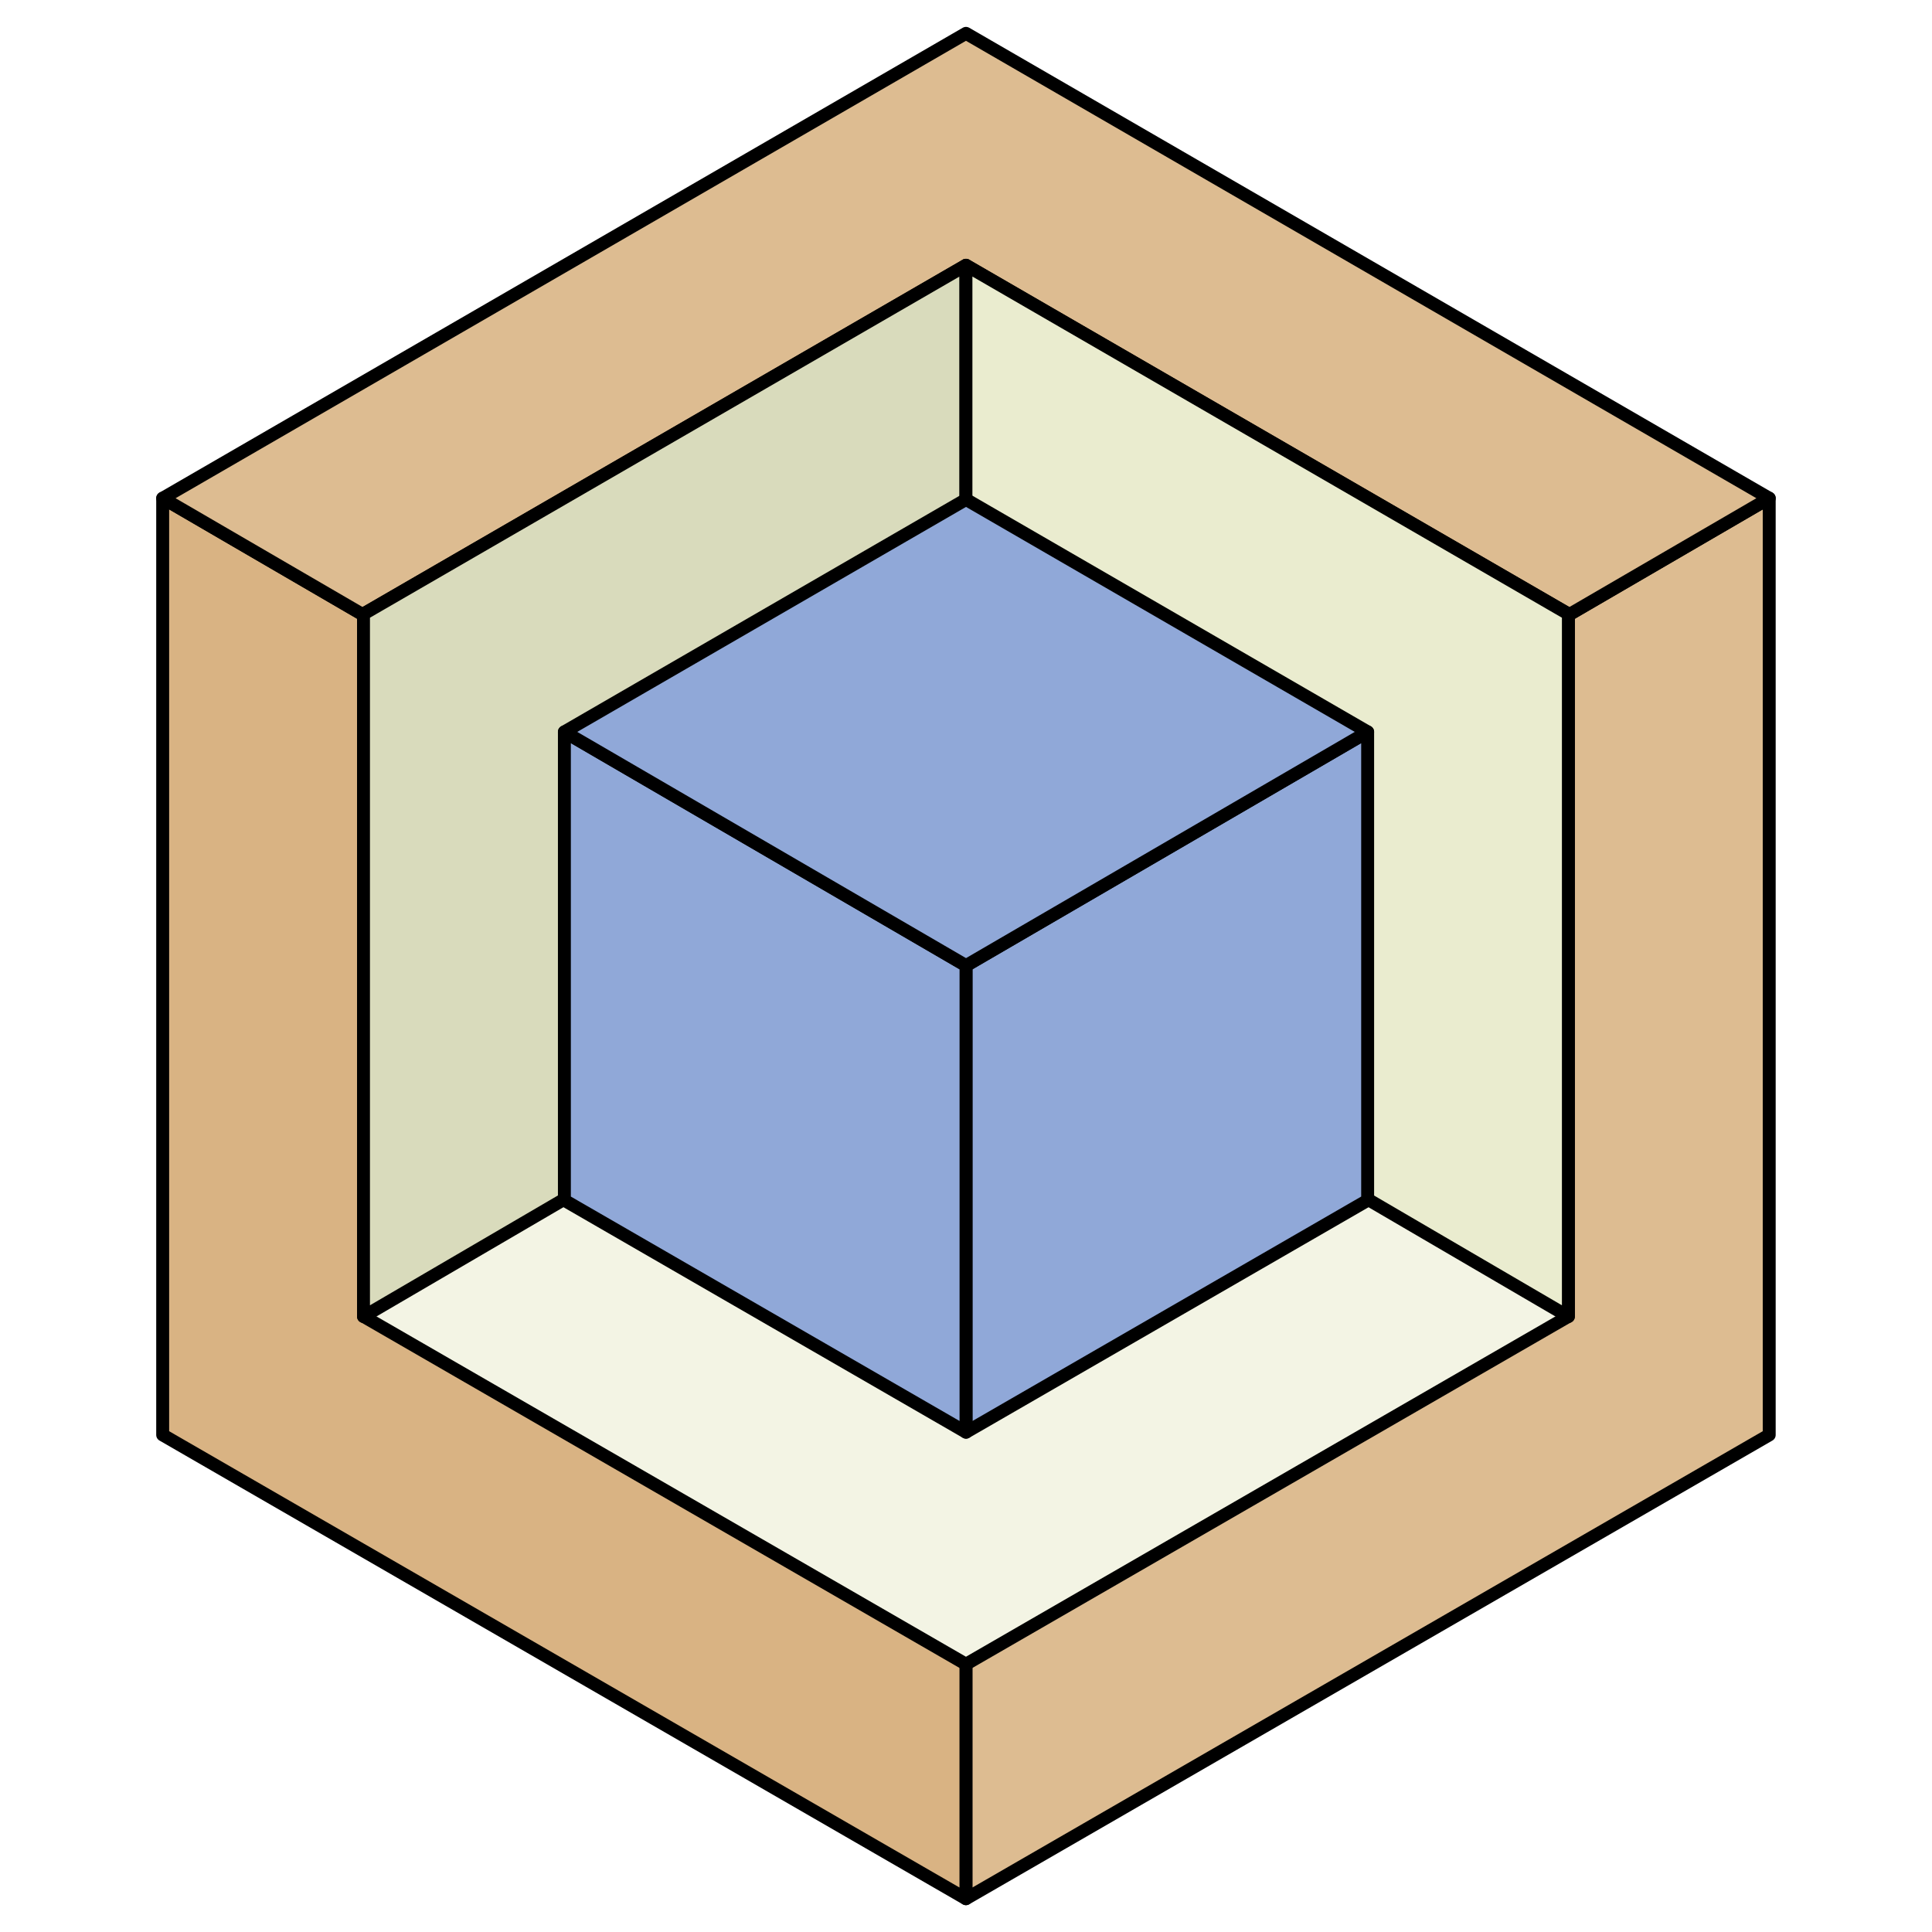
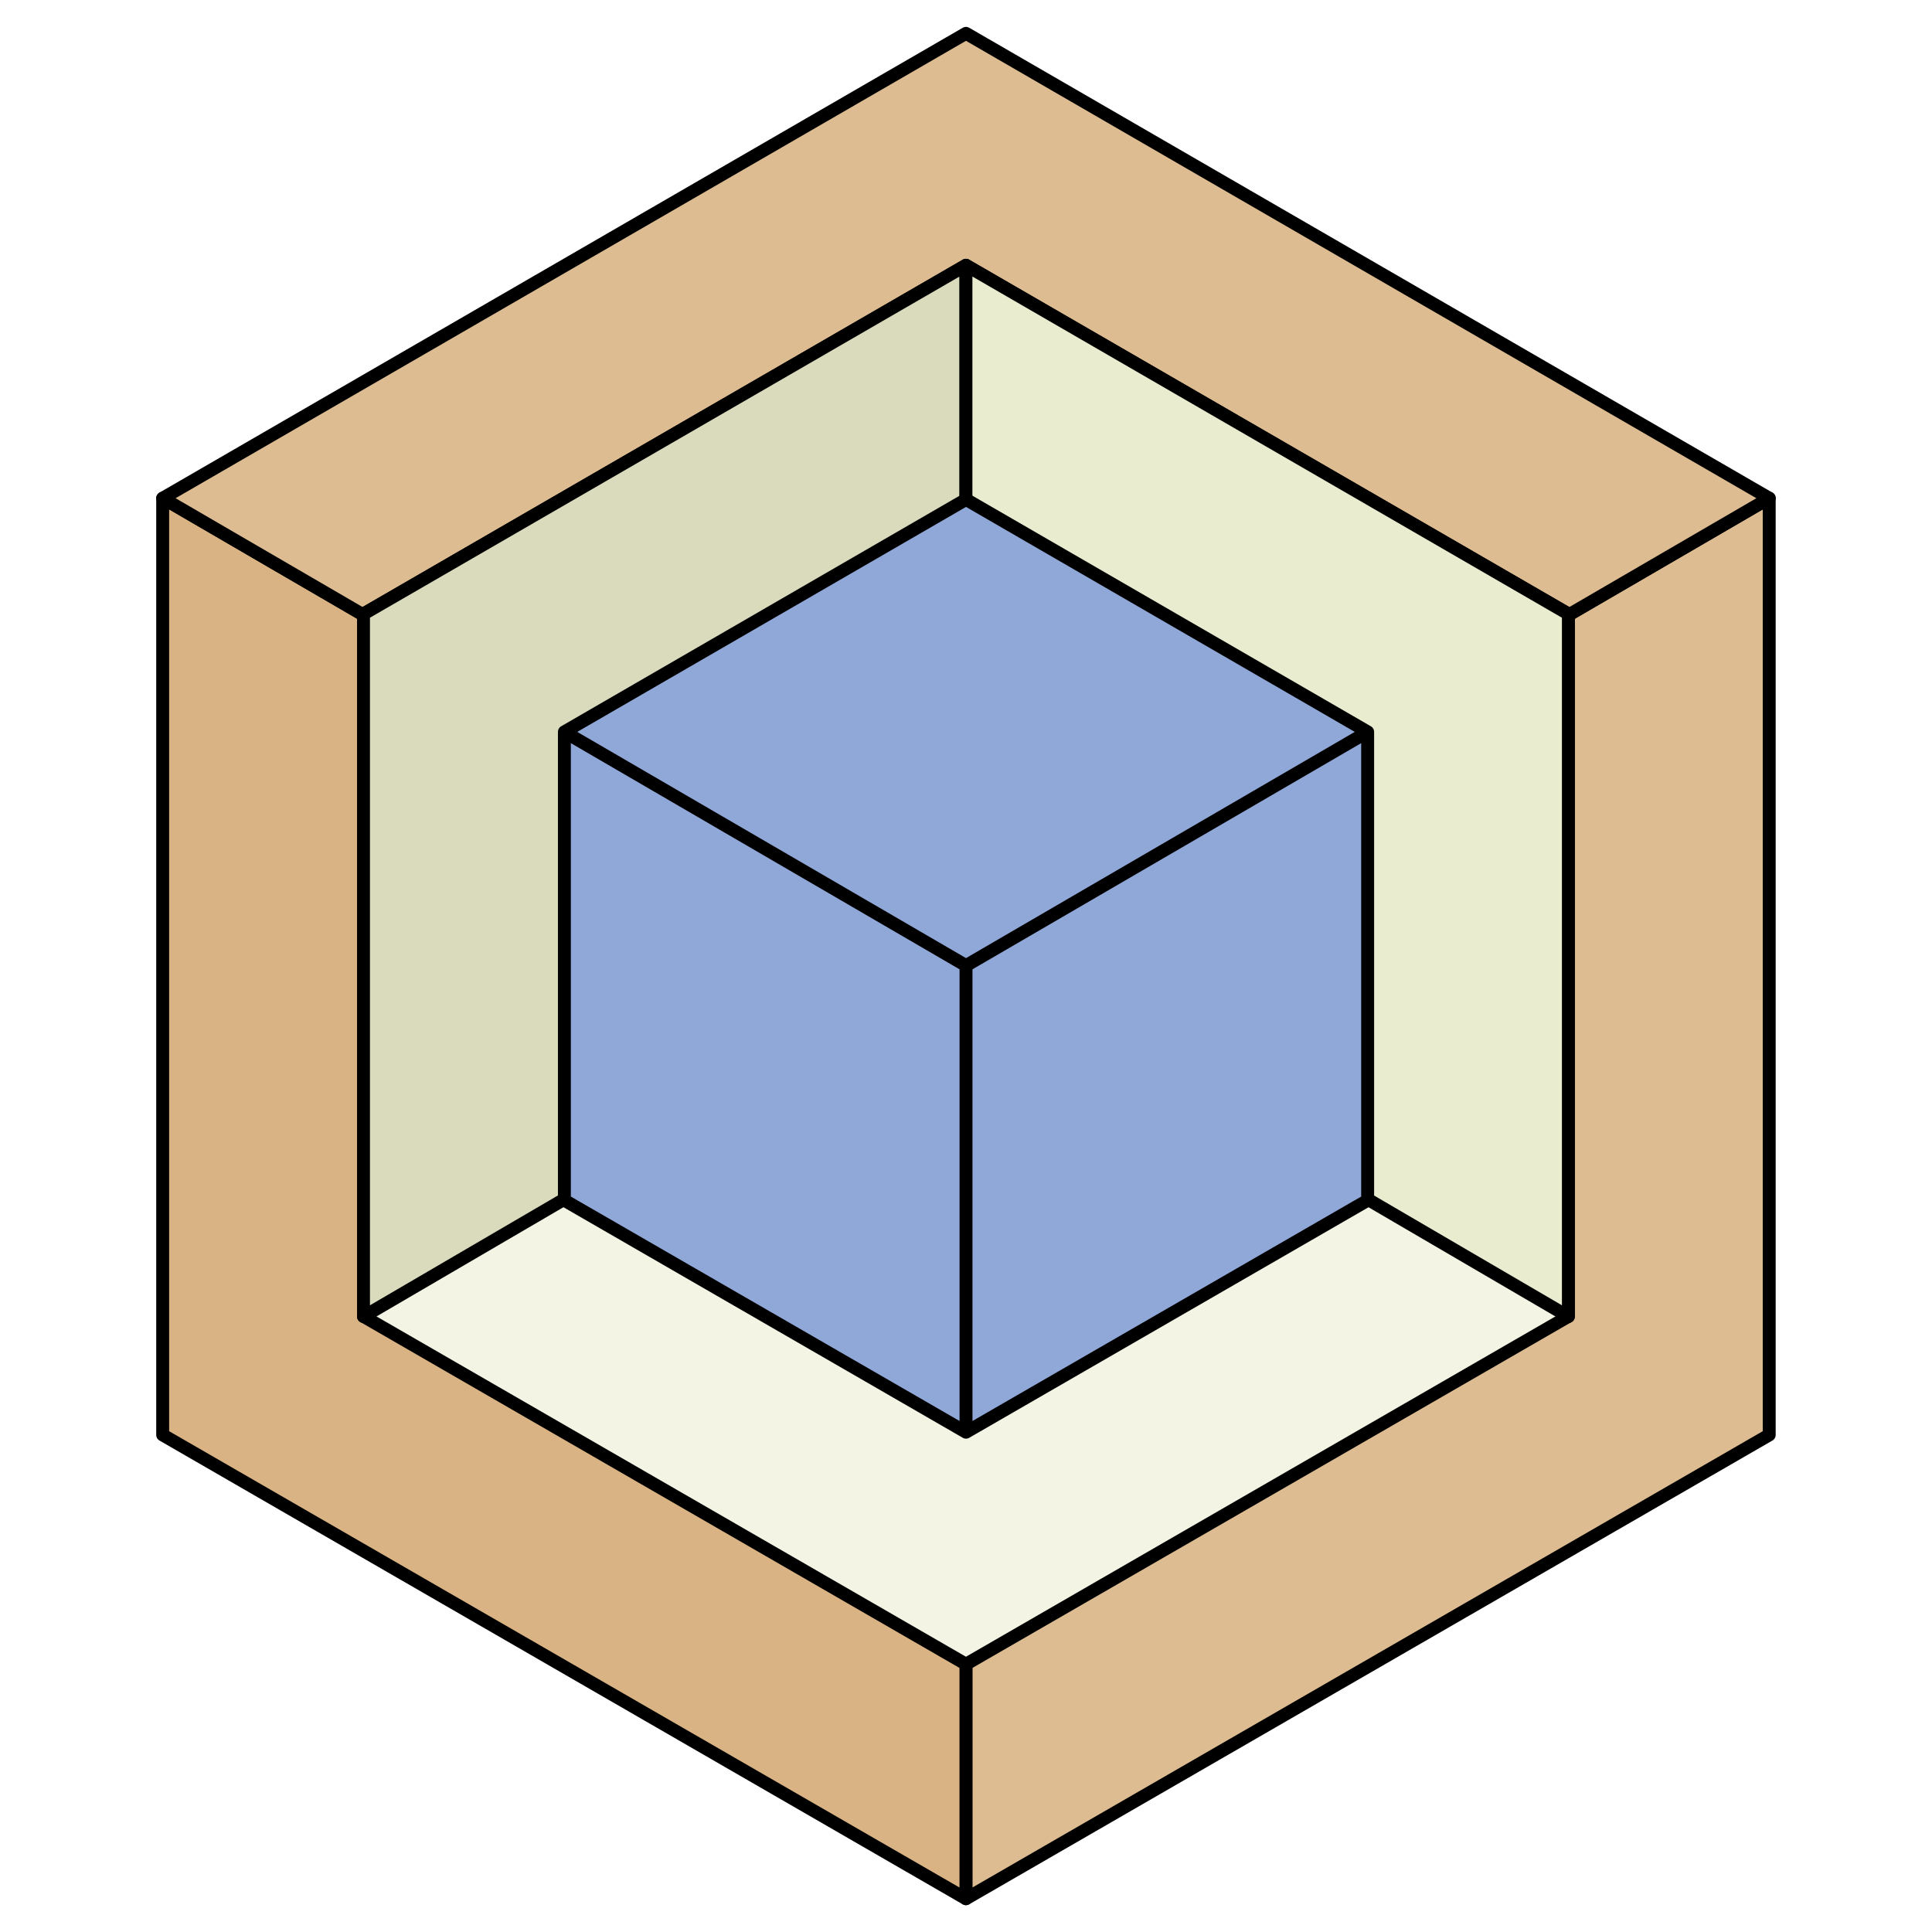
- <svg xmlns="http://www.w3.org/2000/svg" version="1.1" viewBox="0 0 400 400">
-   <g transform="translate(0 -652.36)">
-     <g transform="matrix(1.7133 0 0 1.7133 460.05 236.12)">
-       <g stroke="#000000" stroke-linecap="round" stroke-linejoin="round">
-         <g stroke-width="1.562">
-           <path d="m-151.79 359.63v112.76l97.069-56.043v-113.2z" fill="#ddbc91" />
-           <path d="m-151.79 359.63v112.76l-97.068-56.043v-113.2z" fill="#d9b383" />
-           <path d="m-54.717 303.15-97.069 56.481-97.068-56.481 97.068-56.174z" fill="#ddbc91" />
-         </g>
-         <g>
-           <g transform="matrix(1.4761 0 0 1.4761 -218.88 128.54)" fill="#f3f4e4">
-             <path transform="matrix(.40703 0 0 .40703 -35.955 75.176)" d="m78.834 129.19v141.3l121.17 69.955 121.17-69.955v-141.3l-121.17 70.502z" stroke-width="2.6" />
-             <path d="m94.77 127.76-49.318 28.697-49.318-28.697 49.318-28.541z" stroke-width="1.058" />
-           </g>
-           <path d="m-151.79 275.01v84.491l-72.801 42.541v-84.901z" fill="#d9dbbc" stroke-width="1.562" />
-           <path d="m-151.79 275.01v84.491l72.801 42.541v-84.901z" fill="#eaeccf" stroke-width="1.562" />
-           <g transform="matrix(.9841 0 0 .9841 -196.51 205.66)" fill="#90a8d8" stroke-width="1.587">
-             <path d="m45.452 156.46v57.293l49.318-28.474v-57.516z" />
-             <path d="m45.452 156.46v57.293l-49.318-28.474v-57.516z" />
-             <path d="m94.77 127.76-49.318 28.697-49.318-28.697 49.318-28.541z" />
-           </g>
-         </g>
-       </g>
-       <rect x="-728.43" y="95.065" width="281.66" height="552.59" fill="none" />
+ <svg xmlns="http://www.w3.org/2000/svg" viewBox="0 0 400 400">
+   <g stroke="#000" stroke-linecap="round" stroke-linejoin="round" stroke-width="2.676">
+     <path fill="#ddbc91" d="M199.988 199.914v193.192l166.309-96.019V103.142z" />
+     <path fill="#d9b383" d="M199.988 199.914v193.192L33.682 297.087V103.142z" />
+     <path fill="#ddbc91" d="m366.303 103.147-166.308 96.769-166.307-96.77L199.995 6.905z" />
+     <g fill="#f3f4e4">
+       <path d="M75.263 127.093v145.452l124.73 72.01 124.73-72.01V127.093l-124.73 72.574z" />
+       <path d="m324.716 127.093-124.725 72.575-124.725-72.575 124.725-72.18z" />
    </g>
+     <path fill="#d9dbbc" d="M199.988 54.935v144.758L75.258 272.58V127.118z" />
+     <path fill="#eaeccf" d="M199.988 54.935v144.758l124.73 72.886V127.118z" />
+     <path fill="#90a8d8" d="M200.004 199.918v96.6l83.153-48.01v-96.975zm0 0v96.6l-83.153-48.01v-96.975zm83.153-48.39-83.153 48.385-83.153-48.385 83.153-48.122z" />
  </g>
+   <path fill="none" d="M-787.97-253.365h482.57v946.752h-482.568z" />
</svg>
